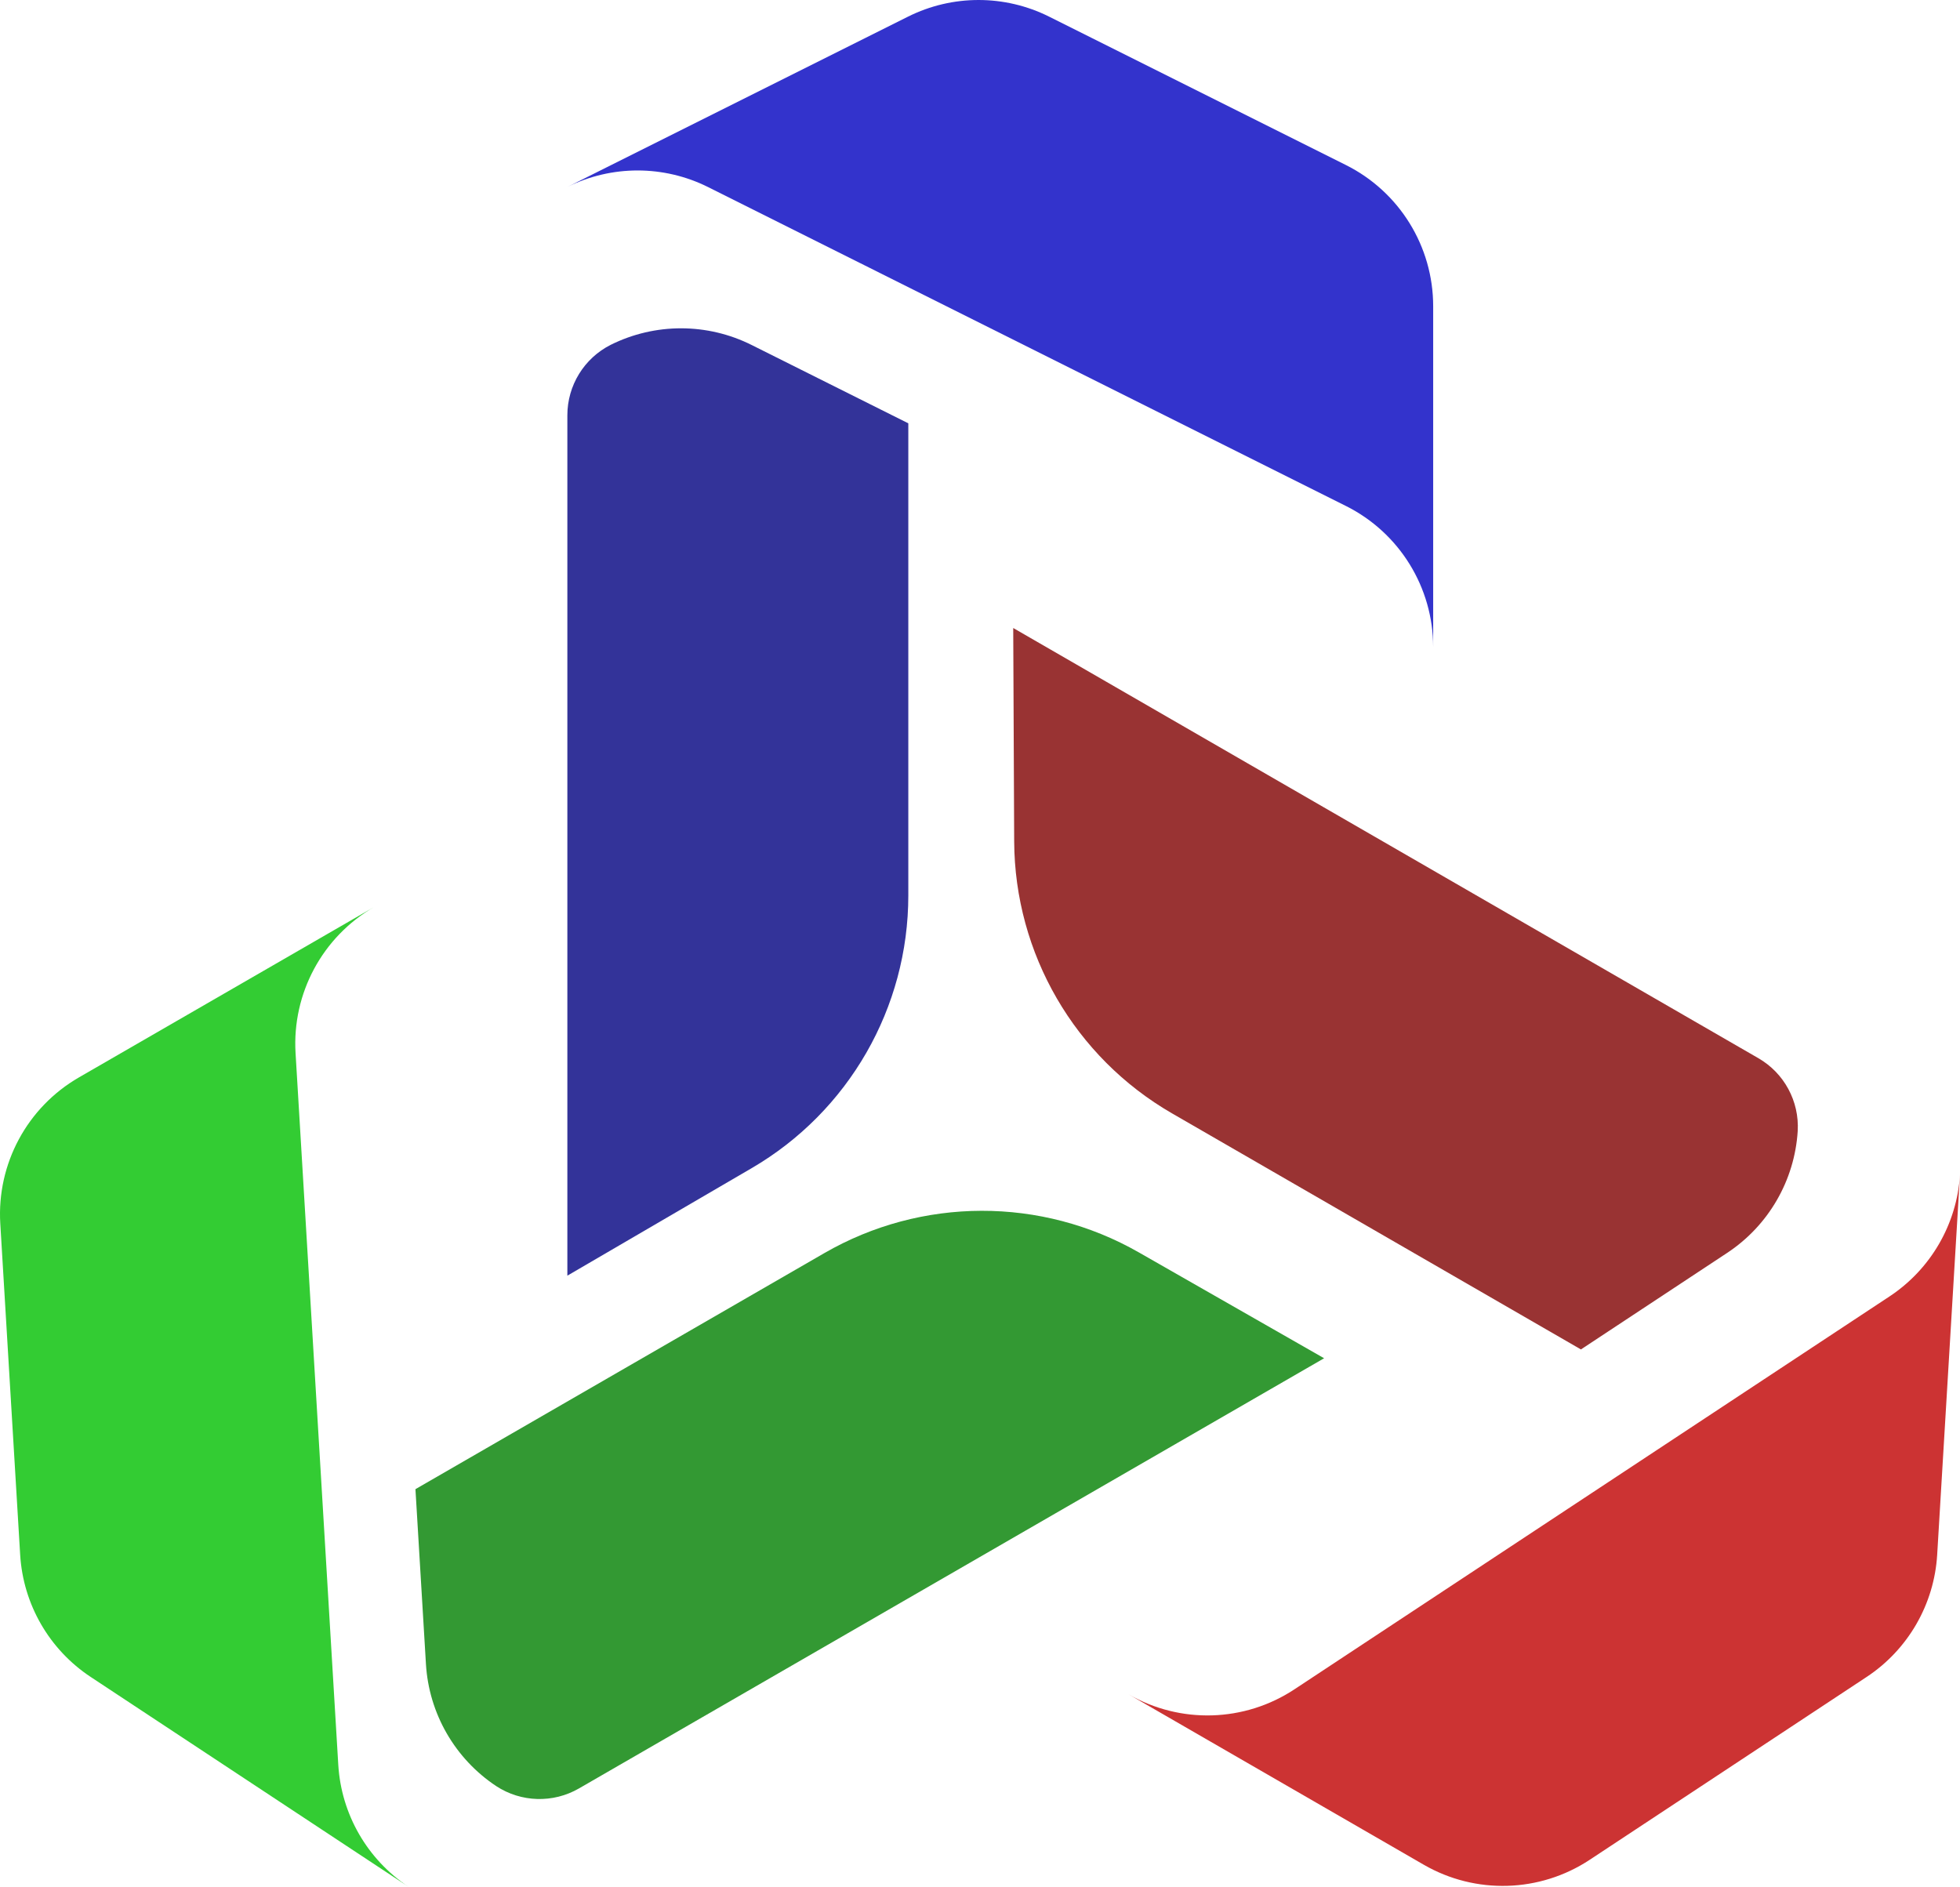
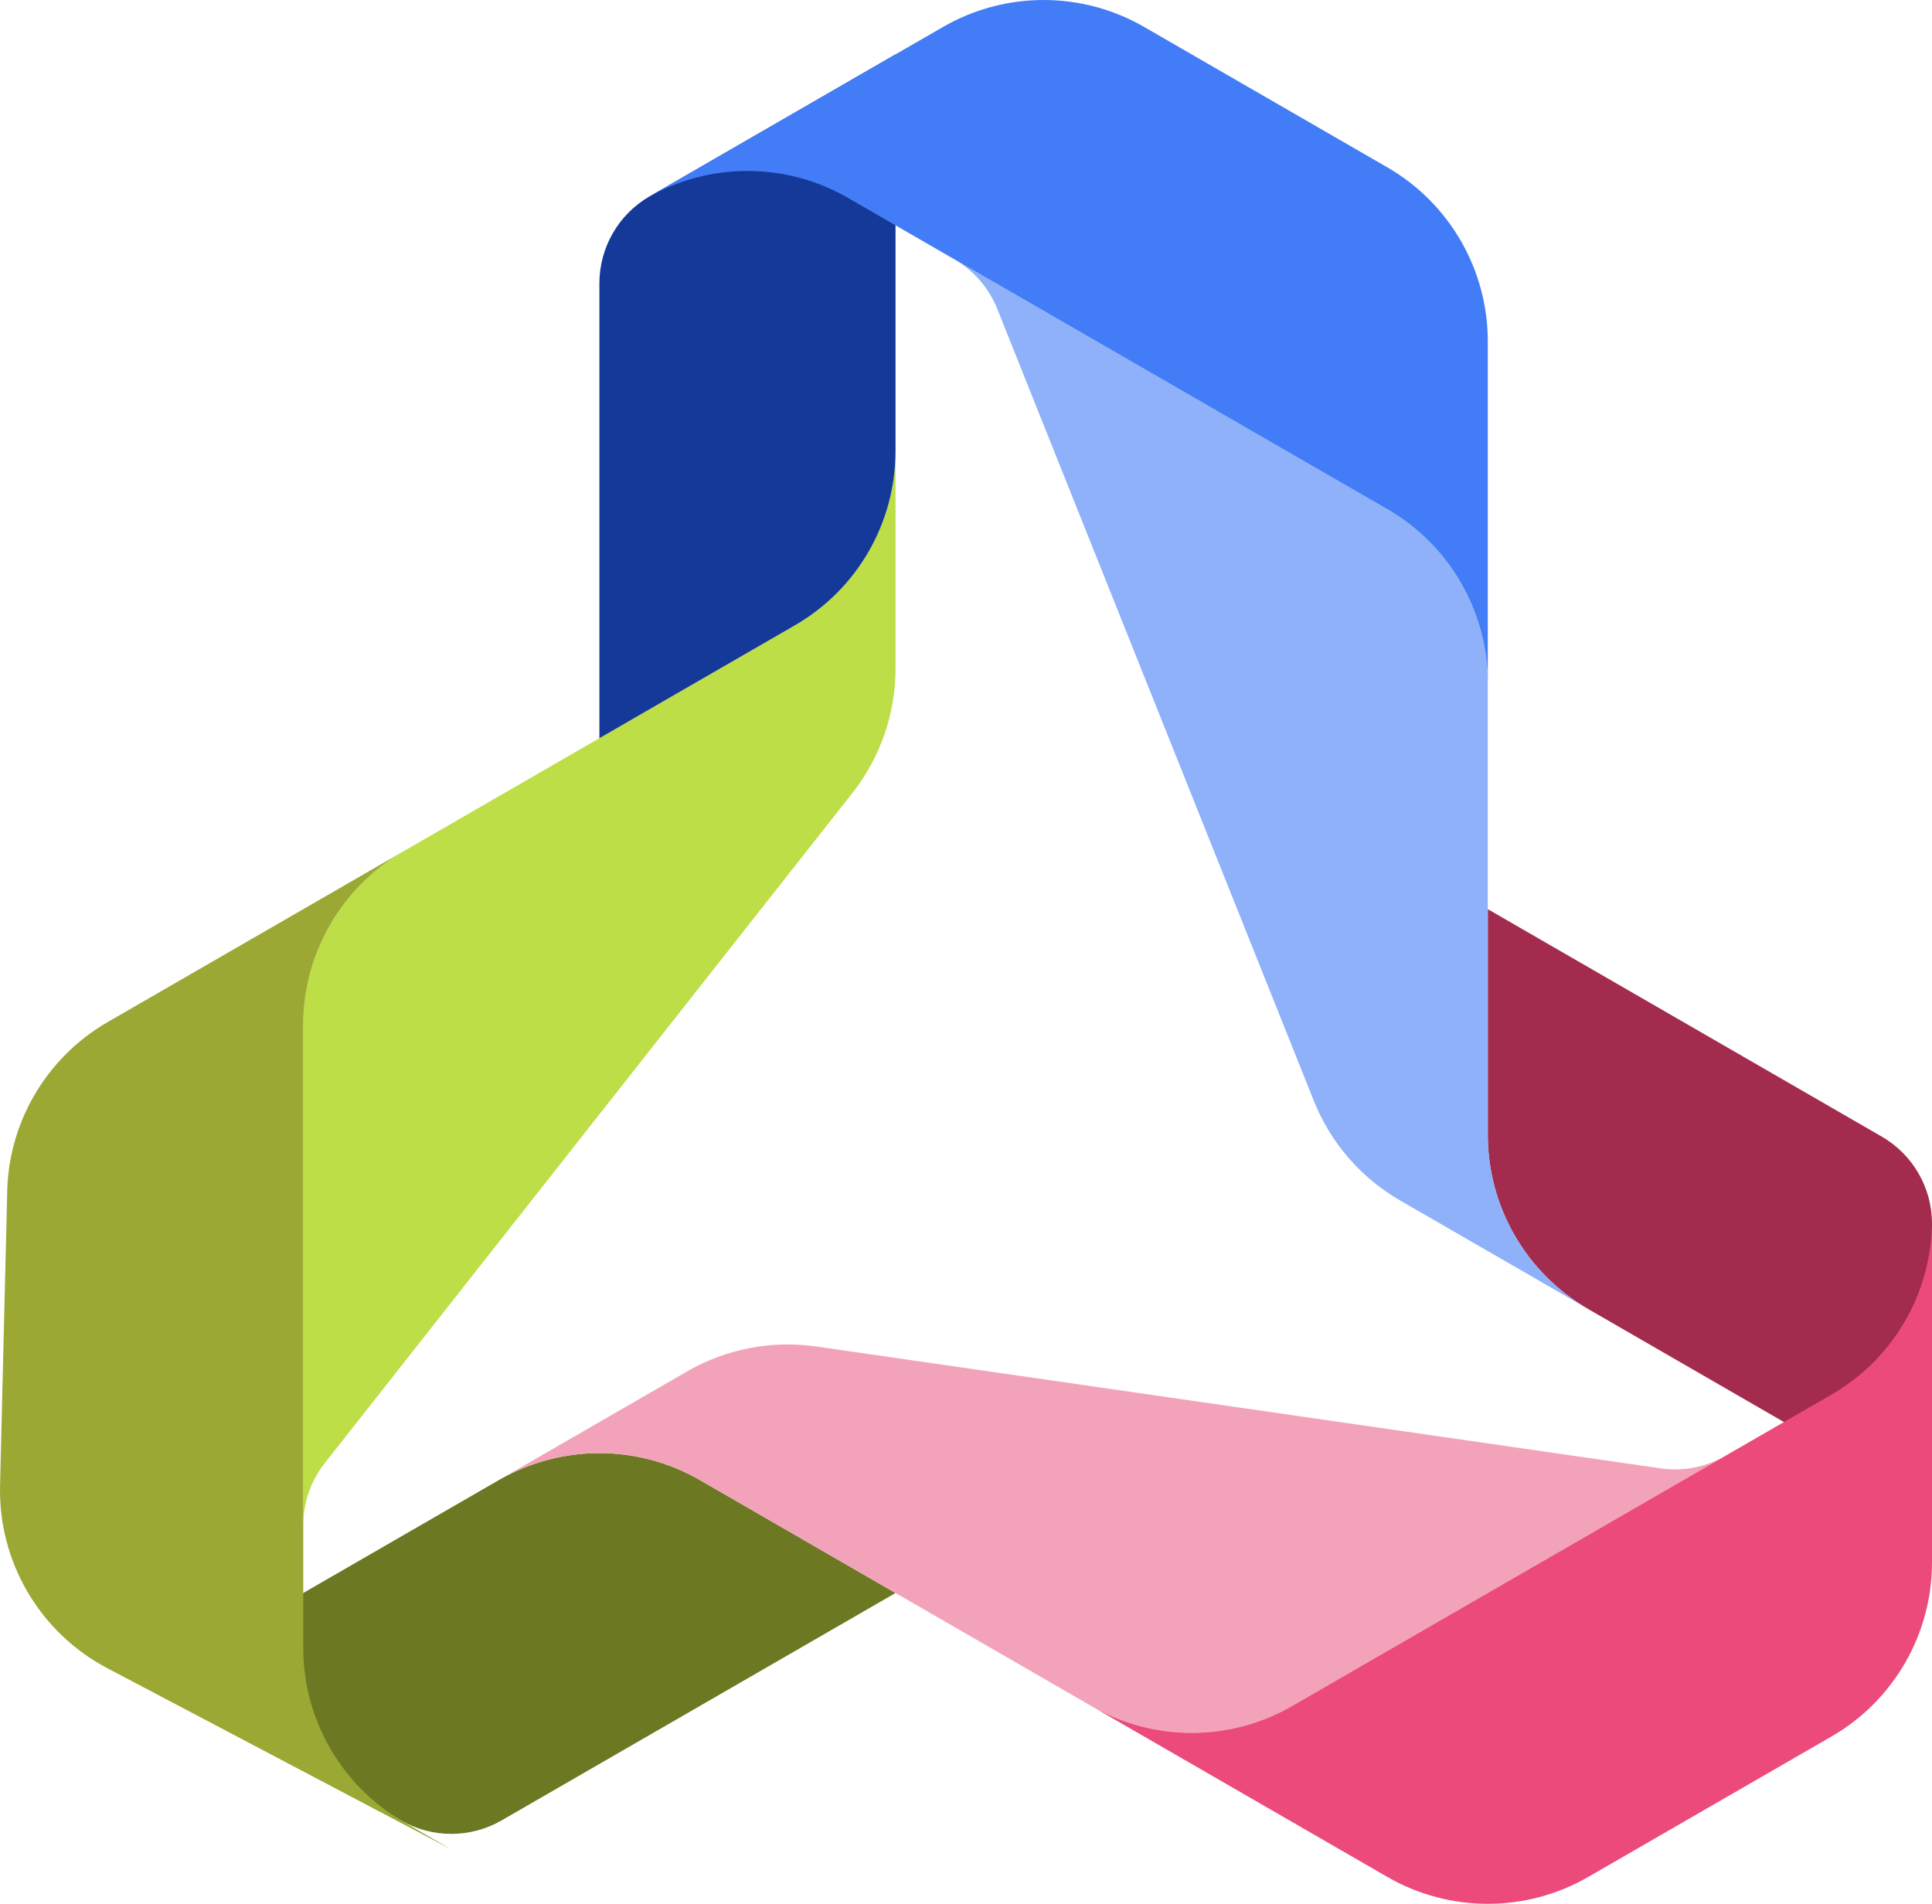
- <svg xmlns="http://www.w3.org/2000/svg" viewBox="0 0 620.847 597.695">
+ <svg xmlns="http://www.w3.org/2000/svg" viewBox="0 0 480.472 473.506">
  <defs>
    <style>
-       .cls-1{fill:#339933}
-       .cls-2{fill:#33cc33}
-       .cls-3{fill:#333399}
-       .cls-4{fill:#3333cc}
-       .cls-5{fill:#993333}
-       .cls-6{fill:#cc3333}
+       .cls-1{fill:#6d7822}
+       .cls-2{fill:#bdde46}
+       .cls-3{fill:#9ba834}
+       .cls-4{fill:#f2a3ba}
+       .cls-5{fill:#a32b4e}
+       .cls-6{fill:#eb4a7b}
+       .cls-7{fill:#8eb1f9}
+       .cls-8{fill:#153998}
+       .cls-9{fill:#427df7}
    </style>
  </defs>
-   <g id="Layer_1" data-name="Layer 1">
-     <path d="M360.733 396.724 L419.423 430.259 L183.388 566.533 C175.212 571.254 165.075 570.965 157.183 565.792 C144.107 557.114 135.861 542.797 134.921 527.127 L131.596 471.728 L261.121 396.947 C291.923 379.163 329.852 379.078 360.733 396.724 Z" class="cls-1" />
-     <path d="M107.152 559.03 C108.093 574.701 116.338 589.017 129.415 597.695 C129.391 597.68 129.368 597.664 129.345 597.649 L41.473 539.632 L28.748 531.229 C15.614 522.558 7.33 508.209 6.387 492.5 L0.09 387.593 C-1.045 368.689 8.599 350.765 25 341.296 L118.531 287.296 C102.13 296.765 92.486 314.689 93.621 333.593 L103.827 503.632 L103.827 503.632 Z" class="cls-2" />
-     <path d="M287.716 283.661 C287.716 319.228 268.825 352.118 238.103 370.039 L179.716 404.098 L179.716 131.549 C179.716 122.108 185.034 113.474 193.461 109.226 C207.514 102.24 224.035 102.258 238.077 109.279 L287.716 134.098 Z" class="cls-3" />
-     <path d="M453.971 97 L453.971 205 C453.971 186.061 443.271 168.748 426.332 160.279 L273.971 84.098 L224.332 59.279 C210.29 52.258 193.769 52.24 179.716 59.226 C179.741 59.213 179.766 59.201 179.791 59.188 L273.971 12.098 L287.61 5.279 C301.687 -1.76 318.255 -1.76 332.332 5.279 L426.332 52.279 C443.271 60.748 453.971 78.061 453.971 97 Z" class="cls-4" />
-     <path d="M547.089 396.886 L500.775 427.465 L371.249 352.684 C340.448 334.9 321.41 302.095 321.25 266.529 L320.948 198.935 L556.982 335.209 C565.159 339.93 569.976 348.853 569.442 358.274 C568.465 373.938 560.19 388.237 547.089 396.886 Z" class="cls-5" />
-     <path d="M613.62 492.494 C612.677 508.204 604.392 522.553 591.259 531.224 L503.556 589.131 C487.751 599.566 467.408 600.176 451.006 590.706 L357.476 536.706 C373.877 546.176 394.221 545.566 410.025 535.131 L552.18 441.273 L598.494 410.693 C611.594 402.044 619.87 387.745 620.847 372.081 C620.846 372.109 620.844 372.137 620.842 372.165 L614.533 477.273 Z" class="cls-6" />
+   <g id="Layer_6" data-name="Layer 6">
+     <path d="M38.594 417.462 L124.064 368.116 C139.534 359.184 158.594 359.184 174.064 368.116 L222.71 396.202 L124.741 452.765 C117.006 457.23 107.476 457.23 99.741 452.765 Z" class="cls-1" />
+     <path d="M75.417 396.202 L75.417 254.991 C75.417 237.127 84.947 220.621 100.417 211.689 L197.71 155.518 C213.18 146.586 222.71 130.08 222.71 112.216 L222.71 98.564 L222.71 166.283 C222.71 177.503 218.936 188.397 211.996 197.213 L80.775 363.886 C77.304 368.294 75.417 373.74 75.417 379.35 Z" class="cls-2" />
+     <path d="M112.241 459.982 L26.693 414.909 C9.888 406.055 -0.449 388.442 0.015 369.453 L1.771 297.51 C1.771 279.647 11.301 263.141 26.771 254.209 L112.241 204.863 L100.417 211.689 C84.947 220.621 75.417 237.127 75.417 254.991 L75.417 409.854 C75.417 427.717 84.947 444.224 100.417 453.155 Z" class="cls-3" />
+   </g>
+   <g id="Layer_5" data-name="Layer 5">
+     <path d="M443.649 353.682 L321.356 424.288 C305.886 433.22 286.826 433.22 271.356 424.288 L174.064 368.116 C158.594 359.184 139.534 359.184 124.064 368.116 L112.241 374.942 L170.887 341.083 C180.604 335.473 191.925 333.294 203.03 334.897 L412.983 365.201 C418.536 366.002 424.197 364.913 429.055 362.108 Z" class="cls-4" />
+     <g id="Layer_11" data-name="Layer 11" data-vc-layer="sublayer">
+       <path d="M370.003 226.123 L370.003 282.295 C370.003 300.158 379.532 316.665 395.003 325.596 L480.472 374.942 L480.472 304.337 C480.472 295.405 475.707 287.152 467.972 282.686 Z" class="cls-5" />
+     </g>
+     <path d="M480.472 289.903 L480.472 388.594 C480.472 406.458 470.942 422.964 455.472 431.896 L395.003 466.808 C379.532 475.739 360.473 475.739 345.003 466.808 L259.533 417.462 L271.356 424.288 C286.826 433.22 305.886 433.22 321.356 424.288 L455.472 346.856 C470.942 337.925 480.472 321.418 480.472 303.555 Z" class="cls-6" />
+   </g>
+   <g id="Layer_10" data-name="Layer 10">
+     <path d="M222.71 56.045 L345.003 126.65 C360.473 135.582 370.003 152.088 370.003 169.951 L370.003 282.295 C370.003 300.158 379.532 316.665 395.003 325.596 L406.826 332.422 L348.179 298.563 C338.463 292.953 330.915 284.238 326.751 273.819 L248.018 76.842 C245.936 71.633 242.162 67.275 237.304 64.47 Z" class="cls-7" />
+     <path d="M161.564 48.828 L222.71 13.525 L222.71 112.216 C222.71 130.08 213.18 146.586 197.71 155.518 L149.064 183.604 L149.064 70.478 C149.064 61.547 153.829 53.293 161.564 48.828 Z" class="cls-8" />
+     <path d="M149.064 56.045 L234.533 6.699 C250.003 -2.233 269.063 -2.233 284.533 6.699 L345.003 41.611 C360.473 50.542 370.003 67.049 370.003 84.912 L370.003 183.604 L370.003 169.951 C370.003 152.088 360.473 135.582 345.003 126.65 L210.887 49.218 C195.417 40.287 176.357 40.287 160.887 49.218 Z" class="cls-9" />
+   </g>
+   <g id="Layer_3" data-name="Layer 3">
  </g>
</svg>
